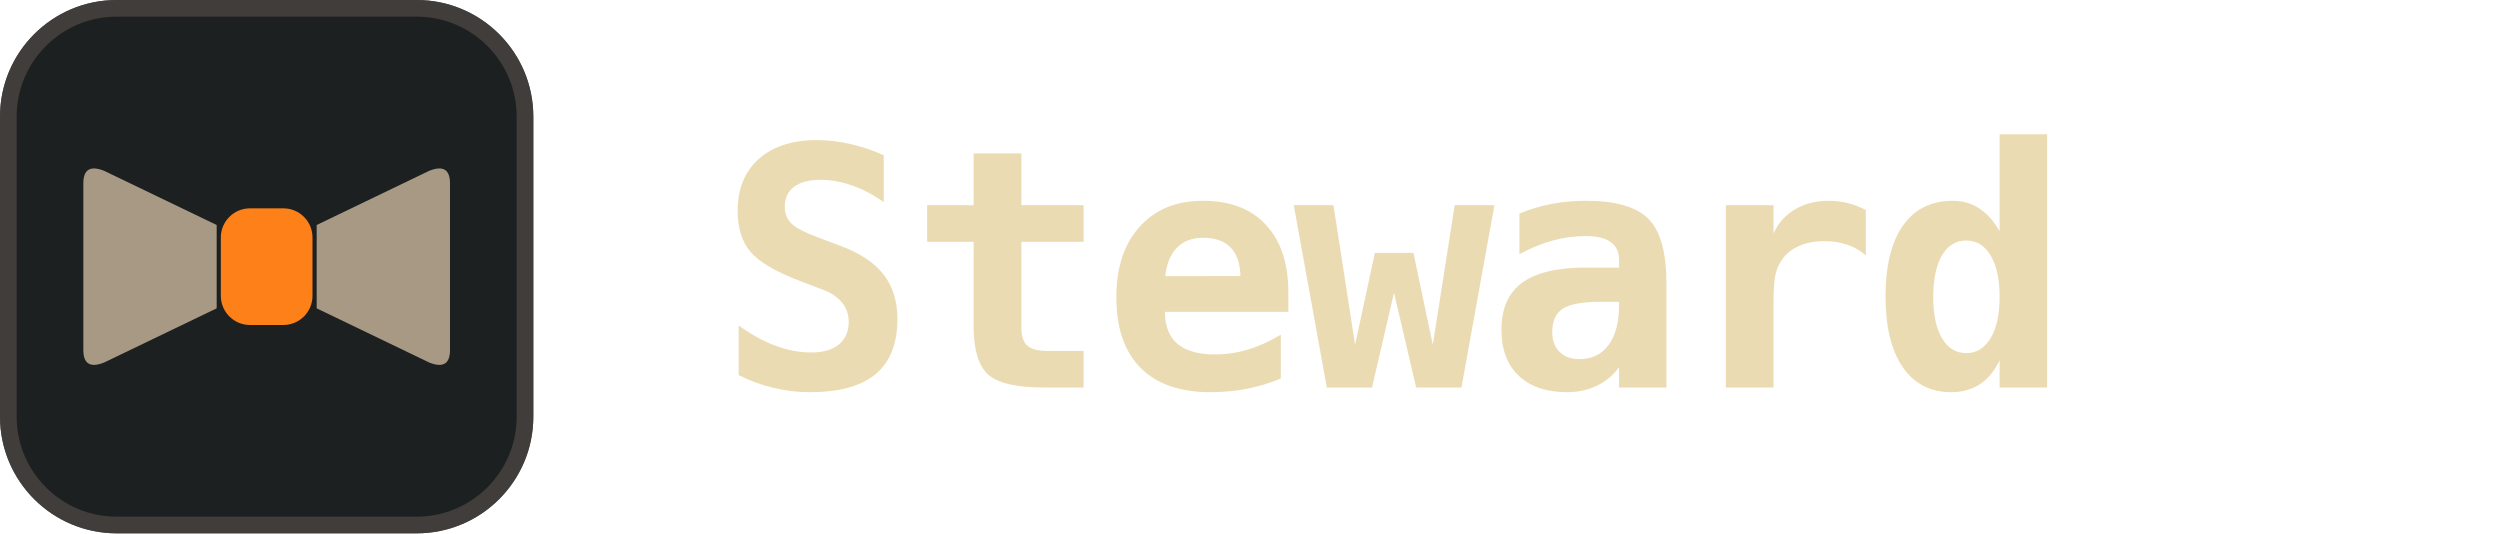
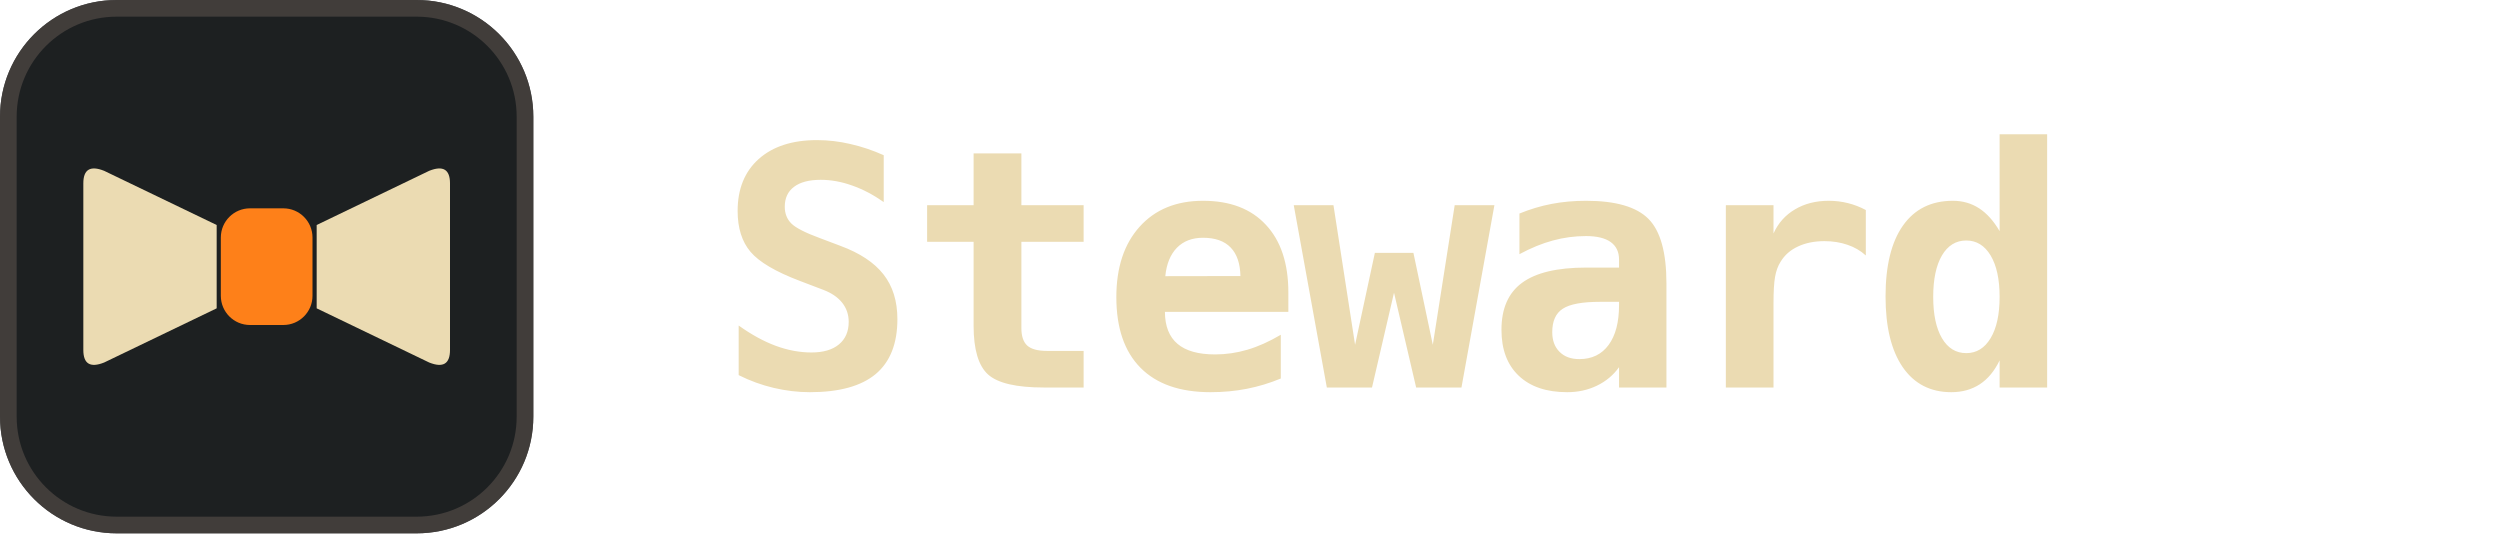
<svg xmlns="http://www.w3.org/2000/svg" viewBox="0 0 300 64" width="300" height="64" role="img" aria-label="Steward">
  <rect width="64" height="64" rx="14" fill="#1d2021" />
  <rect x="1" y="1" width="62" height="62" rx="13" fill="none" stroke="#504945" stroke-width="2" opacity="0.7" />
-   <path d="M10 22 Q10 19.5 12.5 20.5 L26 27 L26 37 L12.5 43.5 Q10 44.5 10 42 Z" fill="#a89984" />
-   <path d="M54 22 Q54 19.5 51.5 20.5 L38 27 L38 37 L51.5 43.5 Q54 44.5 54 42 Z" fill="#a89984" />
+   <path d="M10 22 Q10 19.5 12.5 20.5 L26 27 L26 37 L12.5 43.5 Q10 44.5 10 42 Z" fill="#ebdbb2" />
+   <path d="M54 22 Q54 19.5 51.5 20.5 L38 27 L38 37 L51.5 43.5 Q54 44.5 54 42 Z" fill="#ebdbb2" />
  <rect x="26.5" y="25" width="11" height="14" rx="3.5" fill="#fe8019" />
  <text x="86" y="46.5" font-family="ui-monospace, SFMono-Regular, Menlo, Consolas, monospace" font-size="40" font-weight="600" letter-spacing="-1" fill="#ebdbb2">Steward</text>
</svg>
